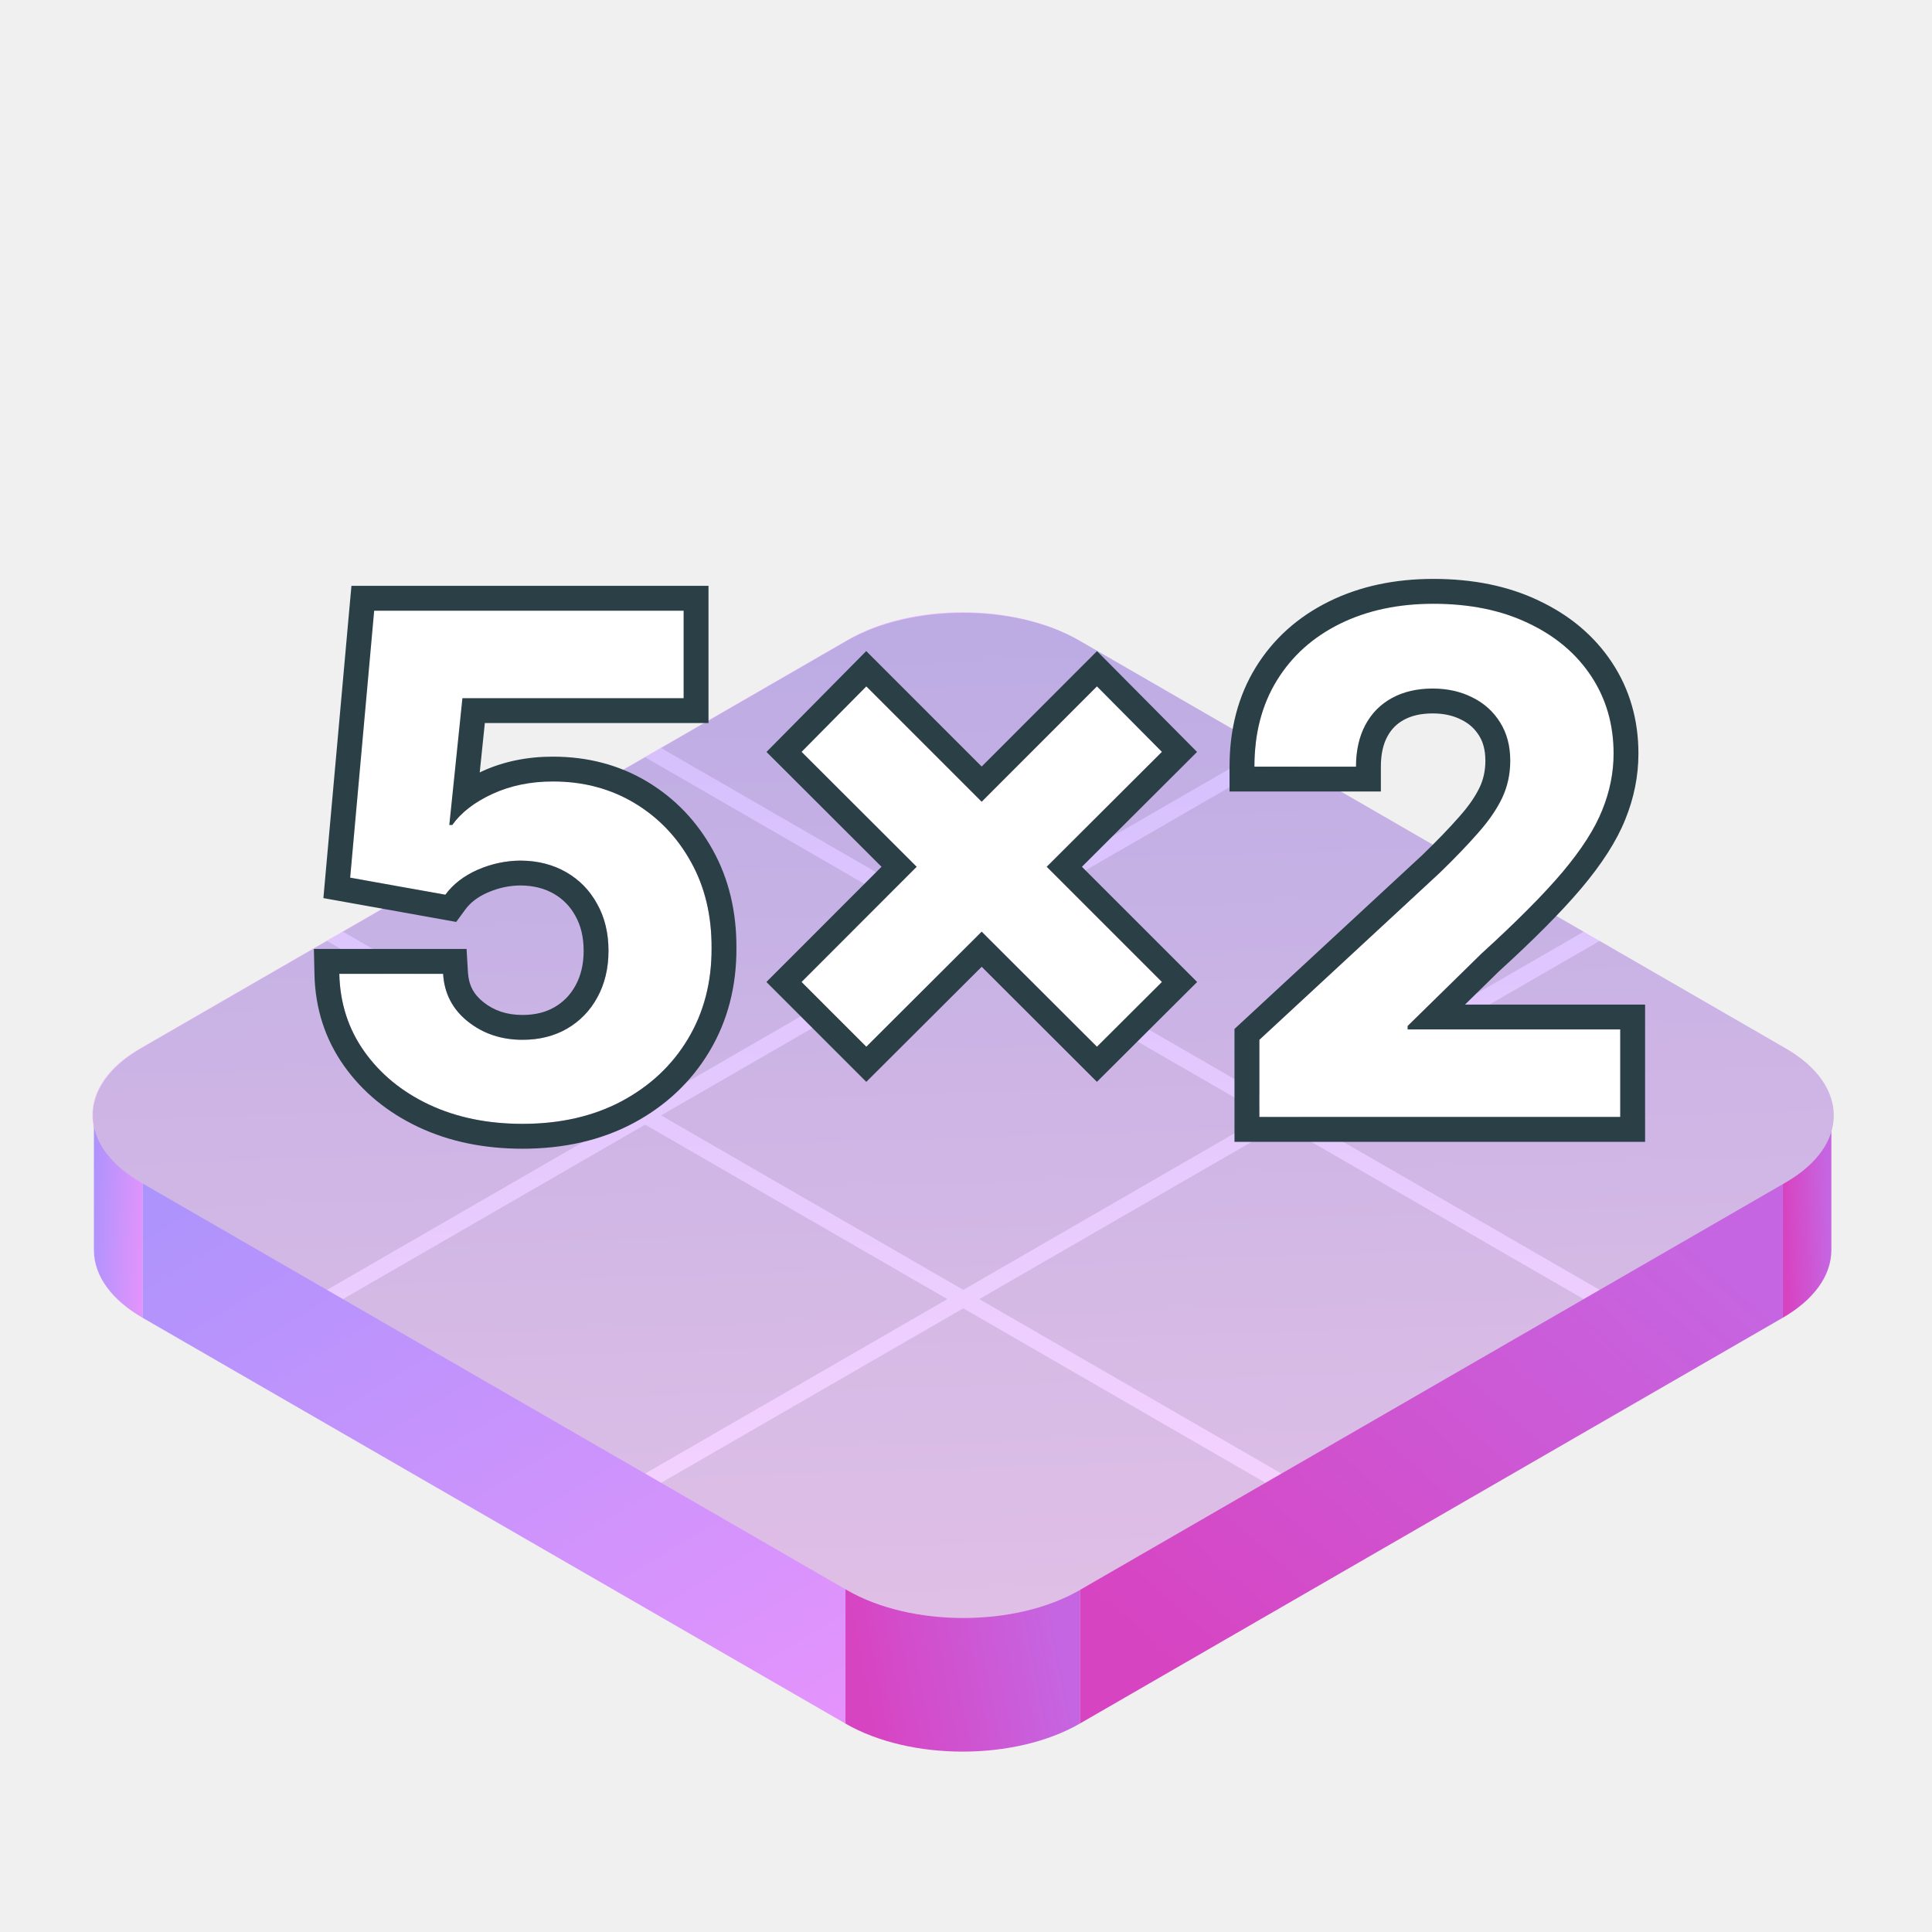
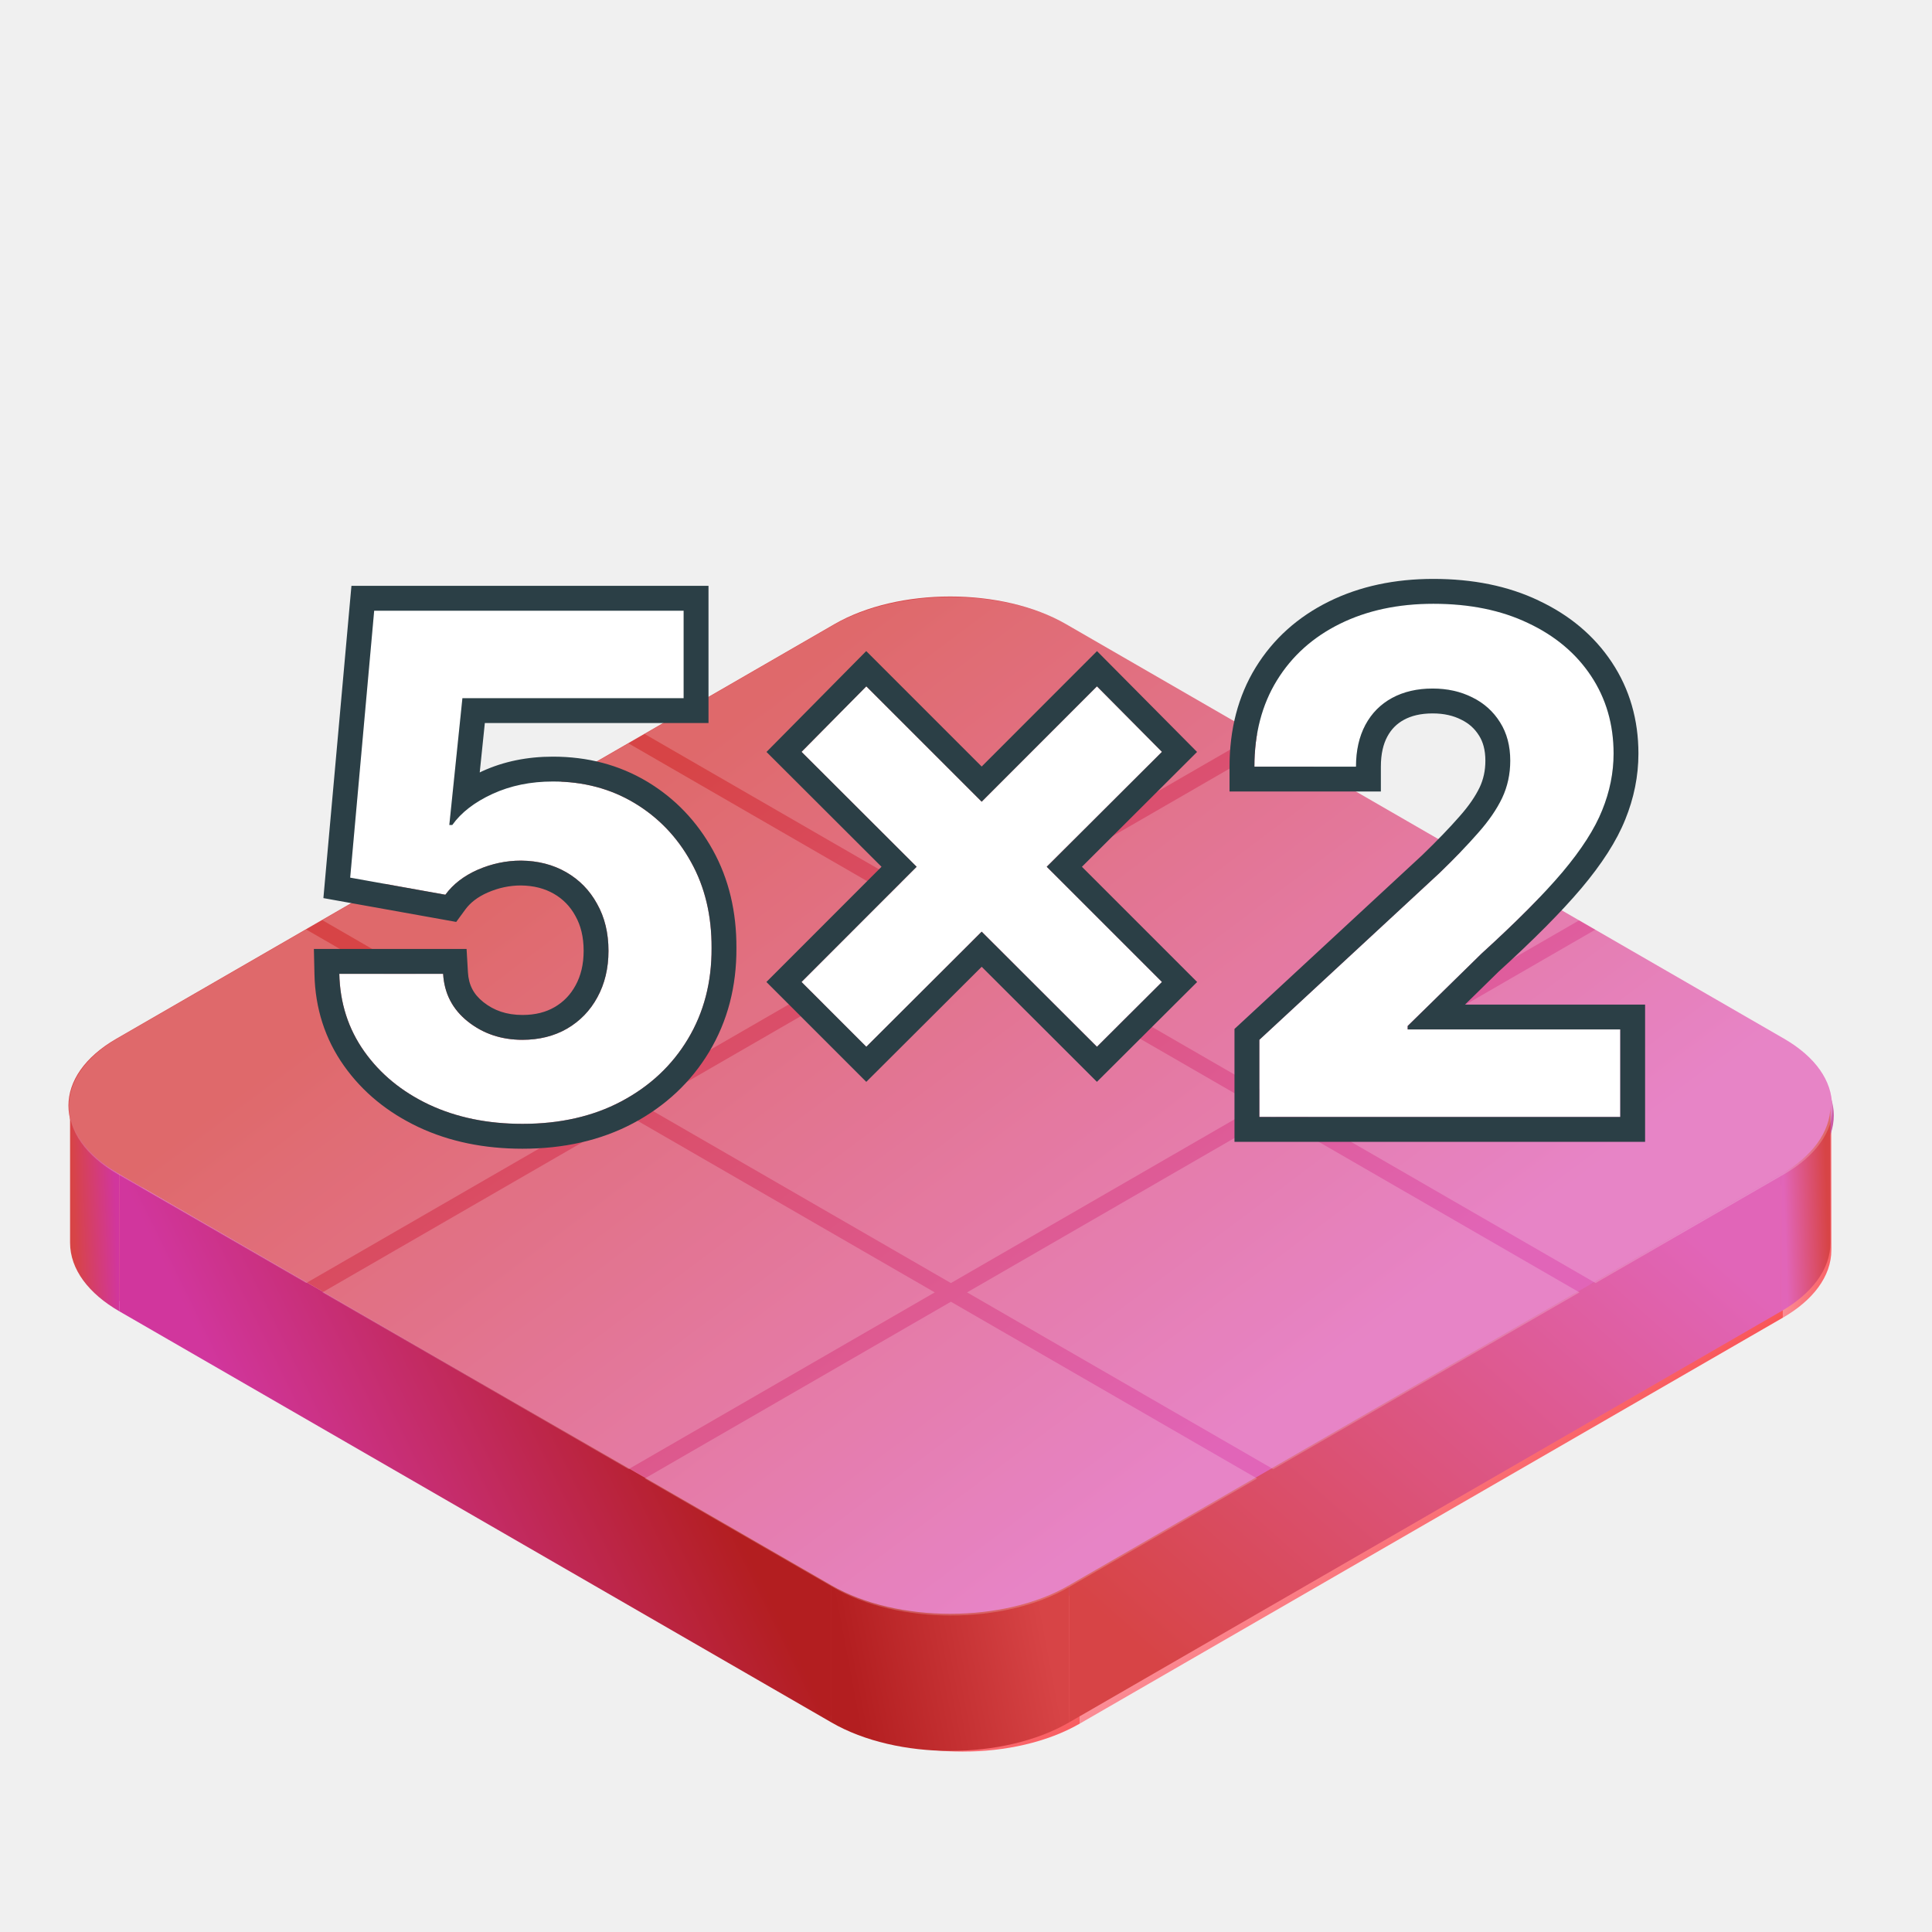
<svg xmlns="http://www.w3.org/2000/svg" width="64" height="64" viewBox="0 0 64 64" fill="none">
  <rect width="35.855" height="35.855" rx="4.378" transform="matrix(0.866025 0.5 -0.866025 0.5 31.8887 19)" fill="url(#paint0_linear_2025_1414)" />
  <rect width="26.891" height="4.482" transform="matrix(0.866025 0.5 0 1 4.71851 39.1685)" fill="url(#paint1_linear_2025_1414)" />
  <rect width="26.891" height="4.482" transform="matrix(0.866025 -0.5 0 1 35.7698 52.6143)" fill="url(#paint2_linear_2025_1414)" />
  <path d="M3.111 36.928C3.111 37.803 3.725 38.595 4.719 39.169V43.651C3.725 43.077 3.111 42.285 3.111 41.41V36.928Z" fill="url(#paint3_linear_2025_1414)" />
  <path d="M28.007 52.614C30.151 53.852 33.626 53.852 35.77 52.614V57.096C33.626 58.334 30.151 58.334 28.007 57.096V52.614Z" fill="url(#paint4_linear_2025_1414)" />
  <path d="M60.666 36.928C60.666 37.803 60.052 38.595 59.059 39.169V43.651C60.052 43.077 60.666 42.285 60.666 41.41V36.928Z" fill="url(#paint5_linear_2025_1414)" />
  <g clip-path="url(#clip0_2025_1414)">
    <rect width="35.899" height="35.899" rx="4.442" transform="matrix(0.866025 0.5 -0.866025 0.5 31.9104 19)" fill="url(#paint6_linear_2025_1414)" />
    <rect width="11.559" height="11.559" transform="matrix(0.866025 0.5 -0.866025 0.5 31.9104 19)" fill="black" fill-opacity="0.1" />
    <rect width="11.559" height="11.559" transform="matrix(0.866025 0.5 -0.866025 0.5 21.3711 25.085)" fill="black" fill-opacity="0.1" />
    <rect width="11.559" height="11.559" transform="matrix(0.866025 0.5 -0.866025 0.5 21.3711 37.2549)" fill="black" fill-opacity="0.1" />
    <rect width="11.559" height="11.559" transform="matrix(0.866025 0.5 -0.866025 0.5 42.45 25.085)" fill="black" fill-opacity="0.1" />
    <rect width="11.559" height="11.559" transform="matrix(0.866025 0.5 -0.866025 0.5 42.45 37.2549)" fill="black" fill-opacity="0.1" />
    <rect width="11.559" height="11.559" transform="matrix(0.866025 0.5 -0.866025 0.5 52.9893 31.1699)" fill="black" fill-opacity="0.1" />
    <rect width="11.559" height="11.559" transform="matrix(0.866025 0.5 -0.866025 0.5 10.8315 31.1699)" fill="black" fill-opacity="0.1" />
    <rect width="11.559" height="11.559" transform="matrix(0.866025 0.5 -0.866025 0.5 31.9104 43.3398)" fill="black" fill-opacity="0.1" />
    <rect width="11.559" height="11.559" transform="matrix(0.866025 0.5 -0.866025 0.5 31.9104 31.1699)" fill="black" fill-opacity="0.1" />
  </g>
-   <mask id="path-17-outside-1_2025_1414" maskUnits="userSpaceOnUse" x="10" y="19" width="45" height="20" fill="black">
+   <rect width="36.328" height="36.328" rx="4.436" transform="matrix(0.866025 0.5 -0.866025 0.5 31.478 18.4604)" fill="url(#paint7_linear_2025_1414)" />
+   <rect width="27.246" height="4.541" transform="matrix(0.866025 0.5 0 1 3.94922 38.8955)" fill="url(#paint8_linear_2025_1414)" />
+   <rect width="27.246" height="4.541" transform="matrix(0.866025 -0.5 0 1 35.4104 52.5186)" fill="url(#paint9_linear_2025_1414)" />
+   <path d="M2.321 36.625C2.321 37.512 2.943 38.314 3.95 38.895V43.437C2.943 42.855 2.321 42.053 2.321 41.166V36.625Z" fill="url(#paint10_linear_2025_1414)" />
+   <path d="M27.545 52.519C29.717 53.773 33.239 53.773 35.41 52.519V57.06C33.239 58.314 29.717 58.314 27.545 57.06V52.519Z" fill="url(#paint11_linear_2025_1414)" />
+   <path d="M60.636 36.625C60.636 37.512 60.013 38.314 59.007 38.895V43.437C60.013 42.855 60.636 42.053 60.636 41.166V36.625Z" fill="url(#paint12_linear_2025_1414)" />
+   <g clip-path="url(#clip1_2025_1414)">
+     <rect width="11.712" height="11.712" transform="matrix(0.866025 0.5 -0.866025 0.5 31.5 18.4604)" fill="white" fill-opacity="0.2" />
+     <rect width="11.712" height="11.712" transform="matrix(0.866025 0.5 -0.866025 0.5 20.8213 24.626)" fill="white" fill-opacity="0.2" />
+     <rect width="11.712" height="11.712" transform="matrix(0.866025 0.5 -0.866025 0.5 20.8215 36.9561)" fill="white" fill-opacity="0.2" />
+     <rect width="11.712" height="11.712" transform="matrix(0.866025 0.5 -0.866025 0.5 42.1785 24.6255)" fill="white" fill-opacity="0.2" />
+     <rect width="11.712" height="11.712" transform="matrix(0.866025 0.5 -0.866025 0.5 42.1785 36.9561)" fill="white" fill-opacity="0.2" />
+     <rect width="11.712" height="11.712" transform="matrix(0.866025 0.5 -0.866025 0.5 52.8569 30.791)" fill="white" fill-opacity="0.2" />
+     <rect width="11.712" height="11.712" transform="matrix(0.866025 0.5 -0.866025 0.5 10.1428 30.791)" fill="white" fill-opacity="0.2" />
+     <rect width="11.712" height="11.712" transform="matrix(0.866025 0.5 -0.866025 0.5 31.5 43.1216)" fill="white" fill-opacity="0.2" />
+     <rect width="11.712" height="11.712" transform="matrix(0.866025 0.5 -0.866025 0.5 31.5 30.791)" fill="white" fill-opacity="0.2" />
+   </g>
+   <mask id="path-33-outside-1_2025_1414" maskUnits="userSpaceOnUse" x="10" y="19" width="45" height="20" fill="black">
    <rect fill="white" x="10" y="19" width="45" height="20" />
    <path d="M17.308 37.229C16.15 37.229 15.118 37.016 14.212 36.591C13.312 36.165 12.597 35.578 12.067 34.83C11.537 34.082 11.262 33.225 11.24 32.259H14.679C14.717 32.908 14.99 33.435 15.498 33.839C16.006 34.243 16.609 34.445 17.308 34.445C17.864 34.445 18.356 34.322 18.782 34.077C19.213 33.826 19.549 33.479 19.789 33.037C20.034 32.589 20.157 32.076 20.157 31.497C20.157 30.908 20.032 30.389 19.78 29.942C19.535 29.494 19.194 29.145 18.757 28.893C18.32 28.642 17.821 28.514 17.259 28.509C16.767 28.509 16.29 28.61 15.825 28.811C15.367 29.014 15.009 29.289 14.753 29.639L11.6 29.073L12.395 20.23H22.646V23.129H15.318L14.884 27.329H14.982C15.277 26.915 15.722 26.571 16.317 26.298C16.912 26.025 17.578 25.888 18.315 25.888C19.325 25.888 20.225 26.126 21.017 26.601C21.808 27.076 22.434 27.728 22.892 28.558C23.351 29.382 23.577 30.332 23.572 31.407C23.577 32.537 23.315 33.542 22.786 34.421C22.262 35.294 21.527 35.982 20.583 36.484C19.644 36.981 18.552 37.229 17.308 37.229ZM36.338 34.675L26.552 24.906L28.698 22.736L38.491 32.529L36.338 34.675ZM28.698 34.675L26.552 32.529L36.338 22.736L38.491 24.906L28.698 34.675ZM41.718 37V34.445L47.687 28.918C48.195 28.427 48.62 27.985 48.964 27.591C49.314 27.198 49.578 26.814 49.759 26.437C49.939 26.055 50.029 25.642 50.029 25.2C50.029 24.709 49.917 24.286 49.693 23.931C49.469 23.571 49.164 23.295 48.776 23.104C48.388 22.908 47.949 22.809 47.458 22.809C46.944 22.809 46.497 22.913 46.115 23.12C45.733 23.328 45.438 23.625 45.23 24.013C45.023 24.401 44.919 24.862 44.919 25.397H41.554C41.554 24.3 41.802 23.347 42.299 22.539C42.796 21.731 43.492 21.106 44.387 20.664C45.282 20.222 46.314 20.001 47.482 20.001C48.683 20.001 49.729 20.214 50.618 20.639C51.514 21.06 52.21 21.644 52.706 22.392C53.203 23.14 53.452 23.997 53.452 24.963C53.452 25.596 53.326 26.221 53.075 26.838C52.829 27.455 52.39 28.14 51.757 28.893C51.123 29.641 50.231 30.539 49.079 31.587L46.631 33.987V34.101H53.673V37H41.718Z" />
  </mask>
  <path d="M17.308 37.229C16.15 37.229 15.118 37.016 14.212 36.591C13.312 36.165 12.597 35.578 12.067 34.83C11.537 34.082 11.262 33.225 11.24 32.259H14.679C14.717 32.908 14.99 33.435 15.498 33.839C16.006 34.243 16.609 34.445 17.308 34.445C17.864 34.445 18.356 34.322 18.782 34.077C19.213 33.826 19.549 33.479 19.789 33.037C20.034 32.589 20.157 32.076 20.157 31.497C20.157 30.908 20.032 30.389 19.78 29.942C19.535 29.494 19.194 29.145 18.757 28.893C18.32 28.642 17.821 28.514 17.259 28.509C16.767 28.509 16.29 28.61 15.825 28.811C15.367 29.014 15.009 29.289 14.753 29.639L11.6 29.073L12.395 20.23H22.646V23.129H15.318L14.884 27.329H14.982C15.277 26.915 15.722 26.571 16.317 26.298C16.912 26.025 17.578 25.888 18.315 25.888C19.325 25.888 20.225 26.126 21.017 26.601C21.808 27.076 22.434 27.728 22.892 28.558C23.351 29.382 23.577 30.332 23.572 31.407C23.577 32.537 23.315 33.542 22.786 34.421C22.262 35.294 21.527 35.982 20.583 36.484C19.644 36.981 18.552 37.229 17.308 37.229ZM36.338 34.675L26.552 24.906L28.698 22.736L38.491 32.529L36.338 34.675ZM28.698 34.675L26.552 32.529L36.338 22.736L38.491 24.906L28.698 34.675ZM41.718 37V34.445L47.687 28.918C48.195 28.427 48.62 27.985 48.964 27.591C49.314 27.198 49.578 26.814 49.759 26.437C49.939 26.055 50.029 25.642 50.029 25.2C50.029 24.709 49.917 24.286 49.693 23.931C49.469 23.571 49.164 23.295 48.776 23.104C48.388 22.908 47.949 22.809 47.458 22.809C46.944 22.809 46.497 22.913 46.115 23.12C45.733 23.328 45.438 23.625 45.23 24.013C45.023 24.401 44.919 24.862 44.919 25.397H41.554C41.554 24.3 41.802 23.347 42.299 22.539C42.796 21.731 43.492 21.106 44.387 20.664C45.282 20.222 46.314 20.001 47.482 20.001C48.683 20.001 49.729 20.214 50.618 20.639C51.514 21.06 52.21 21.644 52.706 22.392C53.203 23.14 53.452 23.997 53.452 24.963C53.452 25.596 53.326 26.221 53.075 26.838C52.829 27.455 52.39 28.14 51.757 28.893C51.123 29.641 50.231 30.539 49.079 31.587L46.631 33.987V34.101H53.673V37H41.718Z" fill="white" />
-   <path d="M14.212 36.591L13.86 37.335L13.862 37.336L14.212 36.591ZM12.067 34.83L12.739 34.354L12.739 34.354L12.067 34.83ZM11.24 32.259V31.435H10.398L10.417 32.278L11.24 32.259ZM14.679 32.259L15.501 32.211L15.456 31.435H14.679V32.259ZM15.498 33.839L16.011 33.195L16.011 33.195L15.498 33.839ZM18.782 34.077L19.193 34.79L19.196 34.788L18.782 34.077ZM19.789 33.037L19.067 32.641L19.065 32.644L19.789 33.037ZM19.78 29.942L19.058 30.338L19.062 30.344L19.78 29.942ZM18.757 28.893L18.346 29.607L18.346 29.607L18.757 28.893ZM17.259 28.509L17.267 27.685H17.259V28.509ZM15.825 28.811L15.497 28.056L15.493 28.058L15.825 28.811ZM14.753 29.639L14.607 30.449L15.113 30.54L15.416 30.126L14.753 29.639ZM11.6 29.073L10.78 29L10.713 29.751L11.455 29.884L11.6 29.073ZM12.395 20.23V19.406H11.642L11.574 20.156L12.395 20.23ZM22.646 20.23H23.47V19.406H22.646V20.23ZM22.646 23.129V23.952H23.47V23.129H22.646ZM15.318 23.129V22.305H14.575L14.499 23.044L15.318 23.129ZM14.884 27.329L14.065 27.245L13.971 28.153H14.884V27.329ZM14.982 27.329V28.153H15.407L15.653 27.806L14.982 27.329ZM16.317 26.298L16.66 27.046L16.66 27.046L16.317 26.298ZM21.017 26.601L21.441 25.894L21.441 25.894L21.017 26.601ZM22.892 28.558L22.171 28.956L22.172 28.958L22.892 28.558ZM23.572 31.407L22.748 31.403L22.748 31.411L23.572 31.407ZM22.786 34.421L22.08 33.996L22.079 33.997L22.786 34.421ZM20.583 36.484L20.968 37.212L20.97 37.211L20.583 36.484ZM17.308 37.229V36.406C16.253 36.406 15.343 36.212 14.563 35.845L14.212 36.591L13.862 37.336C14.894 37.821 16.048 38.053 17.308 38.053V37.229ZM14.212 36.591L14.564 35.846C13.78 35.475 13.18 34.977 12.739 34.354L12.067 34.83L11.395 35.306C12.013 36.179 12.843 36.854 13.86 37.335L14.212 36.591ZM12.067 34.83L12.739 34.354C12.31 33.748 12.082 33.052 12.063 32.24L11.24 32.259L10.417 32.278C10.442 33.398 10.765 34.417 11.395 35.306L12.067 34.83ZM11.24 32.259V33.082H14.679V32.259V31.435H11.24V32.259ZM14.679 32.259L13.857 32.307C13.909 33.19 14.294 33.934 14.985 34.484L15.498 33.839L16.011 33.195C15.687 32.937 15.526 32.627 15.501 32.211L14.679 32.259ZM15.498 33.839L14.985 34.484C15.65 35.013 16.438 35.269 17.308 35.269V34.445V33.622C16.78 33.622 16.361 33.474 16.011 33.195L15.498 33.839ZM17.308 34.445V35.269C17.989 35.269 18.626 35.117 19.193 34.79L18.782 34.077L18.37 33.363C18.085 33.528 17.739 33.622 17.308 33.622V34.445ZM18.782 34.077L19.196 34.788C19.759 34.461 20.201 34.003 20.512 33.43L19.789 33.037L19.065 32.644C18.896 32.955 18.667 33.191 18.367 33.365L18.782 34.077ZM19.789 33.037L20.511 33.433C20.831 32.849 20.981 32.196 20.981 31.497H20.157H19.334C19.334 31.956 19.237 32.33 19.067 32.641L19.789 33.037ZM20.157 31.497H20.981C20.981 30.788 20.829 30.127 20.499 29.539L19.78 29.942L19.062 30.344C19.235 30.652 19.334 31.028 19.334 31.497H20.157ZM19.78 29.942L20.503 29.545C20.185 28.967 19.737 28.507 19.168 28.18L18.757 28.893L18.346 29.607C18.65 29.782 18.885 30.021 19.059 30.338L19.78 29.942ZM18.757 28.893L19.168 28.18C18.594 27.85 17.953 27.692 17.267 27.685L17.259 28.509L17.25 29.332C17.688 29.336 18.046 29.435 18.346 29.607L18.757 28.893ZM17.259 28.509V27.685C16.651 27.685 16.061 27.811 15.497 28.056L15.825 28.811L16.154 29.567C16.518 29.408 16.884 29.332 17.259 29.332V28.509ZM15.825 28.811L15.493 28.058C14.924 28.309 14.444 28.668 14.089 29.151L14.753 29.639L15.416 30.126C15.575 29.91 15.81 29.718 16.157 29.565L15.825 28.811ZM14.753 29.639L14.898 28.828L11.745 28.263L11.6 29.073L11.455 29.884L14.607 30.449L14.753 29.639ZM11.6 29.073L12.42 29.147L13.215 20.304L12.395 20.23L11.574 20.156L10.78 29L11.6 29.073ZM12.395 20.23V21.053H22.646V20.23V19.406H12.395V20.23ZM22.646 20.23H21.823V23.129H22.646H23.47V20.23H22.646ZM22.646 23.129V22.305H15.318V23.129V23.952H22.646V23.129ZM15.318 23.129L14.499 23.044L14.065 27.245L14.884 27.329L15.703 27.414L16.137 23.213L15.318 23.129ZM14.884 27.329V28.153H14.982V27.329V26.506H14.884V27.329ZM14.982 27.329L15.653 27.806C15.844 27.538 16.16 27.276 16.66 27.046L16.317 26.298L15.973 25.549C15.284 25.865 14.71 26.291 14.311 26.852L14.982 27.329ZM16.317 26.298L16.66 27.046C17.135 26.828 17.681 26.712 18.315 26.712V25.888V25.065C17.474 25.065 16.689 25.221 15.973 25.549L16.317 26.298ZM18.315 25.888V26.712C19.19 26.712 19.942 26.916 20.593 27.307L21.017 26.601L21.441 25.894C20.509 25.336 19.459 25.065 18.315 25.065V25.888ZM21.017 26.601L20.593 27.307C21.257 27.705 21.781 28.25 22.171 28.956L22.892 28.558L23.613 28.159C23.086 27.206 22.36 26.446 21.441 25.894L21.017 26.601ZM22.892 28.558L22.172 28.958C22.553 29.642 22.753 30.449 22.748 31.403L23.572 31.407L24.395 31.411C24.401 30.215 24.148 29.122 23.612 28.157L22.892 28.558ZM23.572 31.407L22.748 31.411C22.753 32.406 22.524 33.259 22.08 33.996L22.786 34.421L23.491 34.846C24.106 33.824 24.401 32.669 24.395 31.403L23.572 31.407ZM22.786 34.421L22.079 33.997C21.636 34.736 21.016 35.321 20.196 35.757L20.583 36.484L20.97 37.211C22.039 36.642 22.887 35.853 23.492 34.844L22.786 34.421ZM20.583 36.484L20.198 35.756C19.396 36.18 18.441 36.406 17.308 36.406V37.229V38.053C18.663 38.053 19.892 37.782 20.968 37.212L20.583 36.484ZM36.338 34.675L35.756 35.257L36.337 35.837L36.919 35.258L36.338 34.675ZM26.552 24.906L25.967 24.327L25.391 24.909L25.971 25.488L26.552 24.906ZM28.698 22.736L29.28 22.153L28.695 21.568L28.112 22.157L28.698 22.736ZM38.491 32.529L39.072 33.112L39.657 32.53L39.074 31.947L38.491 32.529ZM28.698 34.675L28.116 35.257L28.697 35.838L29.279 35.258L28.698 34.675ZM26.552 32.529L25.97 31.947L25.388 32.529L25.97 33.111L26.552 32.529ZM36.338 22.736L36.922 22.155L36.34 21.569L35.755 22.154L36.338 22.736ZM38.491 24.906L39.073 25.489L39.654 24.909L39.076 24.326L38.491 24.906ZM36.338 34.675L36.919 34.092L27.134 24.323L26.552 24.906L25.971 25.488L35.756 35.257L36.338 34.675ZM26.552 24.906L27.138 25.485L29.283 23.315L28.698 22.736L28.112 22.157L25.967 24.327L26.552 24.906ZM28.698 22.736L28.116 23.318L37.909 33.111L38.491 32.529L39.074 31.947L29.28 22.153L28.698 22.736ZM38.491 32.529L37.91 31.946L35.757 34.091L36.338 34.675L36.919 35.258L39.072 33.112L38.491 32.529ZM28.698 34.675L29.28 34.092L27.135 31.947L26.552 32.529L25.97 33.111L28.116 35.257L28.698 34.675ZM26.552 32.529L27.135 33.111L36.92 23.318L36.338 22.736L35.755 22.154L25.97 31.947L26.552 32.529ZM36.338 22.736L35.753 23.316L37.907 25.486L38.491 24.906L39.076 24.326L36.922 22.155L36.338 22.736ZM38.491 24.906L37.91 24.323L28.116 34.091L28.698 34.675L29.279 35.258L39.073 25.489L38.491 24.906ZM41.718 37H40.894V37.824H41.718V37ZM41.718 34.445L41.158 33.841L40.894 34.085V34.445H41.718ZM47.687 28.918L48.246 29.522L48.253 29.516L48.26 29.51L47.687 28.918ZM48.964 27.591L48.349 27.044L48.345 27.049L48.964 27.591ZM49.759 26.437L50.502 26.792L50.504 26.788L49.759 26.437ZM49.693 23.931L48.994 24.366L48.997 24.37L49.693 23.931ZM48.776 23.104L48.404 23.839L48.412 23.843L48.776 23.104ZM45.23 24.013L45.956 24.402L45.956 24.402L45.23 24.013ZM44.919 25.397V26.22H45.743V25.397H44.919ZM41.554 25.397H40.73V26.22H41.554V25.397ZM42.299 22.539L43 22.97L43 22.97L42.299 22.539ZM44.387 20.664L44.022 19.926L44.022 19.926L44.387 20.664ZM50.618 20.639L50.263 21.382L50.268 21.385L50.618 20.639ZM52.706 22.392L52.02 22.847L52.02 22.847L52.706 22.392ZM53.075 26.838L52.312 26.528L52.31 26.533L53.075 26.838ZM51.757 28.893L52.385 29.425L52.387 29.423L51.757 28.893ZM49.079 31.587L48.525 30.978L48.514 30.988L48.503 30.999L49.079 31.587ZM46.631 33.987L46.054 33.398L45.807 33.641V33.987H46.631ZM46.631 34.101H45.807V34.925H46.631V34.101ZM53.673 34.101H54.496V33.278H53.673V34.101ZM53.673 37V37.824H54.496V37H53.673ZM41.718 37H42.541V34.445H41.718H40.894V37H41.718ZM41.718 34.445L42.277 35.05L48.246 29.522L47.687 28.918L47.127 28.314L41.158 33.841L41.718 34.445ZM47.687 28.918L48.26 29.51C48.778 29.008 49.221 28.549 49.584 28.134L48.964 27.591L48.345 27.049C48.02 27.42 47.611 27.846 47.114 28.326L47.687 28.918ZM48.964 27.591L49.58 28.139C49.968 27.702 50.281 27.254 50.502 26.792L49.759 26.437L49.016 26.081C48.876 26.373 48.66 26.695 48.349 27.044L48.964 27.591ZM49.759 26.437L50.504 26.788C50.738 26.291 50.852 25.758 50.852 25.2H50.029H49.205C49.205 25.527 49.14 25.819 49.014 26.086L49.759 26.437ZM50.029 25.2H50.852C50.852 24.581 50.71 23.999 50.39 23.492L49.693 23.931L48.997 24.37C49.124 24.573 49.205 24.837 49.205 25.2H50.029ZM49.693 23.931L50.393 23.497C50.086 23.003 49.663 22.623 49.14 22.366L48.776 23.104L48.412 23.843C48.664 23.967 48.853 24.139 48.994 24.366L49.693 23.931ZM48.776 23.104L49.148 22.37C48.631 22.107 48.061 21.986 47.458 21.986V22.809V23.633C47.837 23.633 48.146 23.708 48.404 23.839L48.776 23.104ZM47.458 22.809V21.986C46.832 21.986 46.245 22.113 45.722 22.397L46.115 23.12L46.508 23.844C46.749 23.713 47.057 23.633 47.458 23.633V22.809ZM46.115 23.12L45.722 22.397C45.197 22.682 44.787 23.097 44.504 23.624L45.23 24.013L45.956 24.402C46.089 24.154 46.269 23.974 46.508 23.844L46.115 23.12ZM45.23 24.013L44.504 23.624C44.22 24.155 44.096 24.756 44.096 25.397H44.919H45.743C45.743 24.968 45.825 24.646 45.956 24.402L45.23 24.013ZM44.919 25.397V24.573H41.554V25.397V26.22H44.919V25.397ZM41.554 25.397H42.377C42.377 24.428 42.595 23.629 43 22.97L42.299 22.539L41.597 22.108C41.009 23.065 40.73 24.172 40.73 25.397H41.554ZM42.299 22.539L43 22.97C43.412 22.302 43.988 21.78 44.752 21.402L44.387 20.664L44.022 19.926C42.996 20.433 42.18 21.161 41.597 22.108L42.299 22.539ZM44.387 20.664L44.752 21.402C45.516 21.025 46.419 20.824 47.482 20.824V20.001V19.177C46.209 19.177 45.049 19.419 44.022 19.926L44.387 20.664ZM47.482 20.001V20.824C48.587 20.824 49.506 21.02 50.263 21.382L50.618 20.639L50.974 19.896C49.952 19.407 48.78 19.177 47.482 19.177V20.001ZM50.618 20.639L50.268 21.385C51.042 21.748 51.615 22.238 52.02 22.847L52.706 22.392L53.392 21.936C52.804 21.05 51.986 20.372 50.968 19.894L50.618 20.639ZM52.706 22.392L52.02 22.847C52.421 23.45 52.628 24.146 52.628 24.963H53.452H54.275C54.275 23.848 53.986 22.829 53.392 21.936L52.706 22.392ZM53.452 24.963H52.628C52.628 25.484 52.525 26.004 52.312 26.528L53.075 26.838L53.838 27.149C54.127 26.438 54.275 25.708 54.275 24.963H53.452ZM53.075 26.838L52.31 26.533C52.108 27.039 51.727 27.648 51.126 28.363L51.757 28.893L52.387 29.423C53.052 28.632 53.55 27.871 53.84 27.143L53.075 26.838ZM51.757 28.893L51.128 28.361C50.527 29.071 49.664 29.942 48.525 30.978L49.079 31.587L49.633 32.197C50.798 31.137 51.719 30.212 52.385 29.425L51.757 28.893ZM49.079 31.587L48.503 30.999L46.054 33.398L46.631 33.987L47.207 34.575L49.655 32.176L49.079 31.587ZM46.631 33.987H45.807V34.101H46.631H47.454V33.987H46.631ZM46.631 34.101V34.925H53.673V34.101V33.278H46.631V34.101ZM53.673 34.101H52.849V37H53.673H54.496V34.101H53.673ZM53.673 37V36.176H41.718V37V37.824H53.673V37Z" fill="#2B3F46" mask="url(#path-17-outside-1_2025_1414)" />
+   <path d="M14.212 36.591L13.86 37.335L13.862 37.336L14.212 36.591ZM12.067 34.83L12.739 34.354L12.739 34.354L12.067 34.83ZM11.24 32.259V31.435H10.398L10.417 32.278L11.24 32.259ZM14.679 32.259L15.501 32.211L15.456 31.435H14.679V32.259ZM15.498 33.839L16.011 33.195L16.011 33.195L15.498 33.839ZM18.782 34.077L19.193 34.79L19.196 34.788L18.782 34.077ZM19.789 33.037L19.067 32.641L19.065 32.644L19.789 33.037ZM19.78 29.942L19.058 30.338L19.062 30.344L19.78 29.942ZM18.757 28.893L18.346 29.607L18.346 29.607L18.757 28.893ZM17.259 28.509L17.267 27.685H17.259V28.509ZM15.825 28.811L15.497 28.056L15.493 28.058L15.825 28.811ZM14.753 29.639L14.607 30.449L15.113 30.54L15.416 30.126L14.753 29.639ZM11.6 29.073L10.78 29L10.713 29.751L11.455 29.884L11.6 29.073ZM12.395 20.23V19.406H11.642L11.574 20.156L12.395 20.23ZM22.646 20.23H23.47V19.406H22.646V20.23ZM22.646 23.129V23.952H23.47V23.129H22.646ZM15.318 23.129V22.305H14.575L14.499 23.044L15.318 23.129ZM14.884 27.329L14.065 27.245L13.971 28.153H14.884V27.329ZM14.982 27.329V28.153H15.407L15.653 27.806L14.982 27.329ZM16.317 26.298L16.66 27.046L16.66 27.046L16.317 26.298ZM21.017 26.601L21.441 25.894L21.441 25.894L21.017 26.601ZM22.892 28.558L22.171 28.956L22.172 28.958L22.892 28.558ZM23.572 31.407L22.748 31.403L22.748 31.411L23.572 31.407ZM22.786 34.421L22.08 33.996L22.079 33.997L22.786 34.421ZM20.583 36.484L20.968 37.212L20.97 37.211L20.583 36.484ZM17.308 37.229V36.406C16.253 36.406 15.343 36.212 14.563 35.845L14.212 36.591L13.862 37.336C14.894 37.821 16.048 38.053 17.308 38.053V37.229ZM14.212 36.591L14.564 35.846C13.78 35.475 13.18 34.977 12.739 34.354L12.067 34.83L11.395 35.306C12.013 36.179 12.843 36.854 13.86 37.335L14.212 36.591ZM12.067 34.83L12.739 34.354C12.31 33.748 12.082 33.052 12.063 32.24L11.24 32.259L10.417 32.278C10.442 33.398 10.765 34.417 11.395 35.306L12.067 34.83ZM11.24 32.259V33.082H14.679V32.259V31.435H11.24V32.259ZM14.679 32.259L13.857 32.307C13.909 33.19 14.294 33.934 14.985 34.484L15.498 33.839L16.011 33.195C15.687 32.937 15.526 32.627 15.501 32.211L14.679 32.259ZM15.498 33.839L14.985 34.484C15.65 35.013 16.438 35.269 17.308 35.269V34.445V33.622C16.78 33.622 16.361 33.474 16.011 33.195L15.498 33.839ZM17.308 34.445V35.269C17.989 35.269 18.626 35.117 19.193 34.79L18.782 34.077L18.37 33.363C18.085 33.528 17.739 33.622 17.308 33.622V34.445ZM18.782 34.077L19.196 34.788C19.759 34.461 20.201 34.003 20.512 33.43L19.789 33.037L19.065 32.644C18.896 32.955 18.667 33.191 18.367 33.365L18.782 34.077ZM19.789 33.037L20.511 33.433C20.831 32.849 20.981 32.196 20.981 31.497H20.157H19.334C19.334 31.956 19.237 32.33 19.067 32.641L19.789 33.037ZM20.157 31.497H20.981C20.981 30.788 20.829 30.127 20.499 29.539L19.78 29.942L19.062 30.344C19.235 30.652 19.334 31.028 19.334 31.497H20.157ZM19.78 29.942L20.503 29.545C20.185 28.967 19.737 28.507 19.168 28.18L18.757 28.893L18.346 29.607C18.65 29.782 18.885 30.021 19.059 30.338L19.78 29.942ZM18.757 28.893L19.168 28.18C18.594 27.85 17.953 27.692 17.267 27.685L17.259 28.509L17.25 29.332C17.688 29.336 18.046 29.435 18.346 29.607L18.757 28.893ZM17.259 28.509V27.685C16.651 27.685 16.061 27.811 15.497 28.056L15.825 28.811L16.154 29.567C16.518 29.408 16.884 29.332 17.259 29.332V28.509ZM15.825 28.811L15.493 28.058C14.924 28.309 14.444 28.668 14.089 29.151L14.753 29.639L15.416 30.126C15.575 29.91 15.81 29.718 16.157 29.565L15.825 28.811ZM14.753 29.639L14.898 28.828L11.745 28.263L11.6 29.073L11.455 29.884L14.607 30.449L14.753 29.639ZM11.6 29.073L12.42 29.147L13.215 20.304L12.395 20.23L11.574 20.156L10.78 29L11.6 29.073ZM12.395 20.23V21.053H22.646V20.23V19.406H12.395V20.23ZM22.646 20.23H21.823V23.129H22.646H23.47V20.23H22.646ZM22.646 23.129V22.305H15.318V23.129V23.952H22.646V23.129ZM15.318 23.129L14.499 23.044L14.065 27.245L14.884 27.329L15.703 27.414L16.137 23.213L15.318 23.129ZM14.884 27.329V28.153H14.982V27.329V26.506H14.884V27.329ZM14.982 27.329L15.653 27.806C15.844 27.538 16.16 27.276 16.66 27.046L16.317 26.298L15.973 25.549C15.284 25.865 14.71 26.291 14.311 26.852L14.982 27.329ZM16.317 26.298L16.66 27.046C17.135 26.828 17.681 26.712 18.315 26.712V25.888V25.065C17.474 25.065 16.689 25.221 15.973 25.549L16.317 26.298ZM18.315 25.888V26.712C19.19 26.712 19.942 26.916 20.593 27.307L21.017 26.601L21.441 25.894C20.509 25.336 19.459 25.065 18.315 25.065V25.888ZM21.017 26.601L20.593 27.307C21.257 27.705 21.781 28.25 22.171 28.956L22.892 28.558L23.613 28.159C23.086 27.206 22.36 26.446 21.441 25.894L21.017 26.601ZM22.892 28.558L22.172 28.958C22.553 29.642 22.753 30.449 22.748 31.403L23.572 31.407L24.395 31.411C24.401 30.215 24.148 29.122 23.612 28.157L22.892 28.558ZM23.572 31.407L22.748 31.411C22.753 32.406 22.524 33.259 22.08 33.996L22.786 34.421L23.491 34.846C24.106 33.824 24.401 32.669 24.395 31.403L23.572 31.407ZM22.786 34.421L22.079 33.997C21.636 34.736 21.016 35.321 20.196 35.757L20.583 36.484L20.97 37.211C22.039 36.642 22.887 35.853 23.492 34.844L22.786 34.421ZM20.583 36.484L20.198 35.756C19.396 36.18 18.441 36.406 17.308 36.406V37.229V38.053C18.663 38.053 19.892 37.782 20.968 37.212L20.583 36.484ZM36.338 34.675L35.756 35.257L36.337 35.837L36.919 35.258L36.338 34.675ZM26.552 24.906L25.967 24.327L25.391 24.909L25.971 25.488L26.552 24.906ZM28.698 22.736L29.28 22.153L28.695 21.568L28.112 22.157L28.698 22.736ZM38.491 32.529L39.072 33.112L39.657 32.53L39.074 31.947L38.491 32.529ZM28.698 34.675L28.116 35.257L28.697 35.838L29.279 35.258L28.698 34.675ZM26.552 32.529L25.97 31.947L25.388 32.529L25.97 33.111L26.552 32.529ZM36.338 22.736L36.922 22.155L36.34 21.569L35.755 22.154L36.338 22.736ZM38.491 24.906L39.073 25.489L39.654 24.909L39.076 24.326L38.491 24.906ZM36.338 34.675L36.919 34.092L27.134 24.323L26.552 24.906L25.971 25.488L35.756 35.257L36.338 34.675ZM26.552 24.906L27.138 25.485L29.283 23.315L28.698 22.736L28.112 22.157L25.967 24.327L26.552 24.906ZM28.698 22.736L28.116 23.318L37.909 33.111L38.491 32.529L39.074 31.947L29.28 22.153L28.698 22.736ZM38.491 32.529L37.91 31.946L35.757 34.091L36.338 34.675L36.919 35.258L39.072 33.112L38.491 32.529ZM28.698 34.675L29.28 34.092L27.135 31.947L26.552 32.529L25.97 33.111L28.116 35.257L28.698 34.675ZM26.552 32.529L27.135 33.111L36.92 23.318L36.338 22.736L35.755 22.154L25.97 31.947L26.552 32.529ZM36.338 22.736L35.753 23.316L37.907 25.486L38.491 24.906L39.076 24.326L36.922 22.155L36.338 22.736ZM38.491 24.906L37.91 24.323L28.116 34.091L28.698 34.675L29.279 35.258L39.073 25.489L38.491 24.906ZM41.718 37H40.894V37.824H41.718V37ZM41.718 34.445L41.158 33.841L40.894 34.085V34.445H41.718ZM47.687 28.918L48.246 29.522L48.253 29.516L48.26 29.51L47.687 28.918ZM48.964 27.591L48.349 27.044L48.345 27.049L48.964 27.591ZM49.759 26.437L50.502 26.792L50.504 26.788L49.759 26.437ZM49.693 23.931L48.994 24.366L48.997 24.37L49.693 23.931ZM48.776 23.104L48.404 23.839L48.412 23.843L48.776 23.104ZM45.23 24.013L45.956 24.402L45.956 24.402L45.23 24.013ZM44.919 25.397V26.22H45.743V25.397H44.919ZM41.554 25.397H40.73V26.22H41.554V25.397ZM42.299 22.539L43 22.97L43 22.97L42.299 22.539ZM44.387 20.664L44.022 19.926L44.022 19.926L44.387 20.664ZM50.618 20.639L50.263 21.382L50.268 21.385L50.618 20.639ZM52.706 22.392L52.02 22.847L52.02 22.847L52.706 22.392ZM53.075 26.838L52.312 26.528L52.31 26.533L53.075 26.838ZM51.757 28.893L52.385 29.425L52.387 29.423L51.757 28.893ZM49.079 31.587L48.525 30.978L48.514 30.988L48.503 30.999L49.079 31.587ZM46.631 33.987L46.054 33.398L45.807 33.641V33.987H46.631ZM46.631 34.101H45.807V34.925H46.631V34.101ZM53.673 34.101H54.496V33.278H53.673V34.101ZM53.673 37V37.824H54.496V37H53.673ZM41.718 37H42.541V34.445H41.718H40.894V37H41.718ZM41.718 34.445L42.277 35.05L48.246 29.522L47.687 28.918L47.127 28.314L41.158 33.841L41.718 34.445ZM47.687 28.918L48.26 29.51C48.778 29.008 49.221 28.549 49.584 28.134L48.964 27.591L48.345 27.049C48.02 27.42 47.611 27.846 47.114 28.326L47.687 28.918ZM48.964 27.591L49.58 28.139C49.968 27.702 50.281 27.254 50.502 26.792L49.759 26.437L49.016 26.081C48.876 26.373 48.66 26.695 48.349 27.044L48.964 27.591ZM49.759 26.437L50.504 26.788C50.738 26.291 50.852 25.758 50.852 25.2H50.029H49.205C49.205 25.527 49.14 25.819 49.014 26.086L49.759 26.437ZM50.029 25.2H50.852C50.852 24.581 50.71 23.999 50.39 23.492L49.693 23.931L48.997 24.37C49.124 24.573 49.205 24.837 49.205 25.2H50.029ZM49.693 23.931L50.393 23.497C50.086 23.003 49.663 22.623 49.14 22.366L48.776 23.104L48.412 23.843C48.664 23.967 48.853 24.139 48.994 24.366L49.693 23.931ZM48.776 23.104L49.148 22.37C48.631 22.107 48.061 21.986 47.458 21.986V22.809V23.633C47.837 23.633 48.146 23.708 48.404 23.839L48.776 23.104ZM47.458 22.809V21.986C46.832 21.986 46.245 22.113 45.722 22.397L46.115 23.12L46.508 23.844C46.749 23.713 47.057 23.633 47.458 23.633V22.809ZM46.115 23.12L45.722 22.397C45.197 22.682 44.787 23.097 44.504 23.624L45.23 24.013L45.956 24.402C46.089 24.154 46.269 23.974 46.508 23.844L46.115 23.12ZM45.23 24.013L44.504 23.624C44.22 24.155 44.096 24.756 44.096 25.397H44.919H45.743C45.743 24.968 45.825 24.646 45.956 24.402L45.23 24.013ZM44.919 25.397V24.573H41.554V25.397V26.22H44.919V25.397ZM41.554 25.397H42.377C42.377 24.428 42.595 23.629 43 22.97L42.299 22.539L41.597 22.108C41.009 23.065 40.73 24.172 40.73 25.397H41.554ZM42.299 22.539L43 22.97C43.412 22.302 43.988 21.78 44.752 21.402L44.387 20.664L44.022 19.926C42.996 20.433 42.18 21.161 41.597 22.108L42.299 22.539ZM44.387 20.664L44.752 21.402C45.516 21.025 46.419 20.824 47.482 20.824V20.001V19.177C46.209 19.177 45.049 19.419 44.022 19.926L44.387 20.664ZM47.482 20.001V20.824C48.587 20.824 49.506 21.02 50.263 21.382L50.618 20.639L50.974 19.896C49.952 19.407 48.78 19.177 47.482 19.177V20.001ZM50.618 20.639L50.268 21.385C51.042 21.748 51.615 22.238 52.02 22.847L52.706 22.392L53.392 21.936C52.804 21.05 51.986 20.372 50.968 19.894L50.618 20.639ZM52.706 22.392L52.02 22.847C52.421 23.45 52.628 24.146 52.628 24.963H53.452H54.275C54.275 23.848 53.986 22.829 53.392 21.936L52.706 22.392ZM53.452 24.963H52.628C52.628 25.484 52.525 26.004 52.312 26.528L53.075 26.838L53.838 27.149C54.127 26.438 54.275 25.708 54.275 24.963H53.452ZM53.075 26.838L52.31 26.533C52.108 27.039 51.727 27.648 51.126 28.363L51.757 28.893L52.387 29.423C53.052 28.632 53.55 27.871 53.84 27.143L53.075 26.838ZM51.757 28.893L51.128 28.361C50.527 29.071 49.664 29.942 48.525 30.978L49.079 31.587L49.633 32.197C50.798 31.137 51.719 30.212 52.385 29.425L51.757 28.893ZM49.079 31.587L48.503 30.999L46.054 33.398L46.631 33.987L47.207 34.575L49.655 32.176L49.079 31.587ZM46.631 33.987H45.807V34.101H46.631H47.454V33.987H46.631ZM46.631 34.101V34.925H53.673V34.101V33.278H46.631V34.101ZM53.673 34.101H52.849V37H53.673H54.496V34.101H53.673ZM53.673 37V36.176H41.718V37V37.824H53.673V37Z" fill="#2B3F46" mask="url(#path-33-outside-1_2025_1414)" />
  <defs>
    <linearGradient id="paint0_linear_2025_1414" x1="35.841" y1="35.864" x2="-1.882" y2="2.084" gradientUnits="userSpaceOnUse">
      <stop stop-color="#FFD5EF" />
      <stop offset="1" stop-color="#EFBDFD" />
    </linearGradient>
-     <linearGradient id="paint1_linear_2025_1414" x1="0" y1="0" x2="15.963" y2="15.637" gradientUnits="userSpaceOnUse">
-       <stop stop-color="#AC93FC" />
-       <stop offset="1" stop-color="#E593FC" />
+     <linearGradient id="paint1_linear_2025_1414" x1="26.881" y1="4.483" x2="25.174" y2="-4.688" gradientUnits="userSpaceOnUse">
+       <stop stop-color="#F95457" />
+       <stop offset="1" stop-color="#FDBDCB" />
    </linearGradient>
-     <linearGradient id="paint2_linear_2025_1414" x1="-8.23702e-06" y1="-0.004" x2="14.416" y2="-11.351" gradientUnits="userSpaceOnUse">
-       <stop stop-color="#D744C2" />
-       <stop offset="1" stop-color="#C665E1" />
+     <linearGradient id="paint2_linear_2025_1414" x1="26.881" y1="4.483" x2="25.174" y2="-4.688" gradientUnits="userSpaceOnUse">
+       <stop stop-color="#F95457" />
+       <stop offset="1" stop-color="#FDBDCB" />
    </linearGradient>
-     <linearGradient id="paint3_linear_2025_1414" x1="3.111" y1="36.928" x2="4.978" y2="37.001" gradientUnits="userSpaceOnUse">
-       <stop stop-color="#AC93FC" />
-       <stop offset="1" stop-color="#E593FC" />
+     <linearGradient id="paint3_linear_2025_1414" x1="4.718" y1="43.652" x2="1.804" y2="43.028" gradientUnits="userSpaceOnUse">
+       <stop stop-color="#F95457" />
+       <stop offset="1" stop-color="#FDBDCB" />
    </linearGradient>
-     <linearGradient id="paint4_linear_2025_1414" x1="28.007" y1="52.609" x2="34.516" y2="51.384" gradientUnits="userSpaceOnUse">
-       <stop stop-color="#D744C2" />
-       <stop offset="1" stop-color="#C665E1" />
+     <linearGradient id="paint4_linear_2025_1414" x1="35.767" y1="58.026" x2="30.215" y2="50.893" gradientUnits="userSpaceOnUse">
+       <stop stop-color="#F95457" />
+       <stop offset="1" stop-color="#FDBDCB" />
    </linearGradient>
-     <linearGradient id="paint5_linear_2025_1414" x1="59.059" y1="36.922" x2="60.453" y2="36.878" gradientUnits="userSpaceOnUse">
-       <stop stop-color="#D744C2" />
-       <stop offset="1" stop-color="#C665E1" />
+     <linearGradient id="paint5_linear_2025_1414" x1="60.666" y1="43.652" x2="57.752" y2="43.028" gradientUnits="userSpaceOnUse">
+       <stop stop-color="#F95457" />
+       <stop offset="1" stop-color="#FDBDCB" />
    </linearGradient>
-     <linearGradient id="paint6_linear_2025_1414" x1="35.885" y1="35.908" x2="-1.884" y2="2.087" gradientUnits="userSpaceOnUse">
-       <stop stop-color="#FAD5FF" />
-       <stop offset="1" stop-color="#CFBDFD" />
+     <linearGradient id="paint6_linear_2025_1414" x1="-1.09962e-05" y1="-0.033" x2="30.641" y2="-4.053" gradientUnits="userSpaceOnUse">
+       <stop stop-color="#D74446" />
+       <stop offset="1" stop-color="#E165B8" />
+     </linearGradient>
+     <linearGradient id="paint7_linear_2025_1414" x1="-1.11276e-05" y1="-0.033" x2="31.007" y2="-4.101" gradientUnits="userSpaceOnUse">
+       <stop stop-color="#D74446" />
+       <stop offset="1" stop-color="#E165B8" />
+     </linearGradient>
+     <linearGradient id="paint8_linear_2025_1414" x1="-8.34573e-06" y1="-0.004" x2="14.606" y2="-11.501" gradientUnits="userSpaceOnUse">
+       <stop stop-color="#D1369D" />
+       <stop offset="1" stop-color="#B31E20" />
+     </linearGradient>
+     <linearGradient id="paint9_linear_2025_1414" x1="-8.34573e-06" y1="-0.004" x2="14.606" y2="-11.501" gradientUnits="userSpaceOnUse">
+       <stop stop-color="#D74446" />
+       <stop offset="1" stop-color="#E165B8" />
+     </linearGradient>
+     <linearGradient id="paint10_linear_2025_1414" x1="2.321" y1="36.619" x2="3.733" y2="36.574" gradientUnits="userSpaceOnUse">
+       <stop stop-color="#D74446" />
+       <stop offset="1" stop-color="#D1369D" />
+     </linearGradient>
+     <linearGradient id="paint11_linear_2025_1414" x1="27.545" y1="52.514" x2="34.14" y2="51.272" gradientUnits="userSpaceOnUse">
+       <stop stop-color="#B31E20" />
+       <stop offset="1" stop-color="#D74446" />
+     </linearGradient>
+     <linearGradient id="paint12_linear_2025_1414" x1="59.007" y1="36.619" x2="60.419" y2="36.574" gradientUnits="userSpaceOnUse">
+       <stop stop-color="#E165B8" />
+       <stop offset="1" stop-color="#D74446" />
    </linearGradient>
    <clipPath id="clip0_2025_1414">
      <rect width="35.899" height="35.899" rx="4.442" transform="matrix(0.866025 0.5 -0.866025 0.5 31.9104 19)" fill="white" />
    </clipPath>
+     <clipPath id="clip1_2025_1414">
+       <rect width="36.373" height="36.373" rx="4.5" transform="matrix(0.866025 0.5 -0.866025 0.5 31.5 18.4604)" fill="white" />
+     </clipPath>
  </defs>
</svg>
